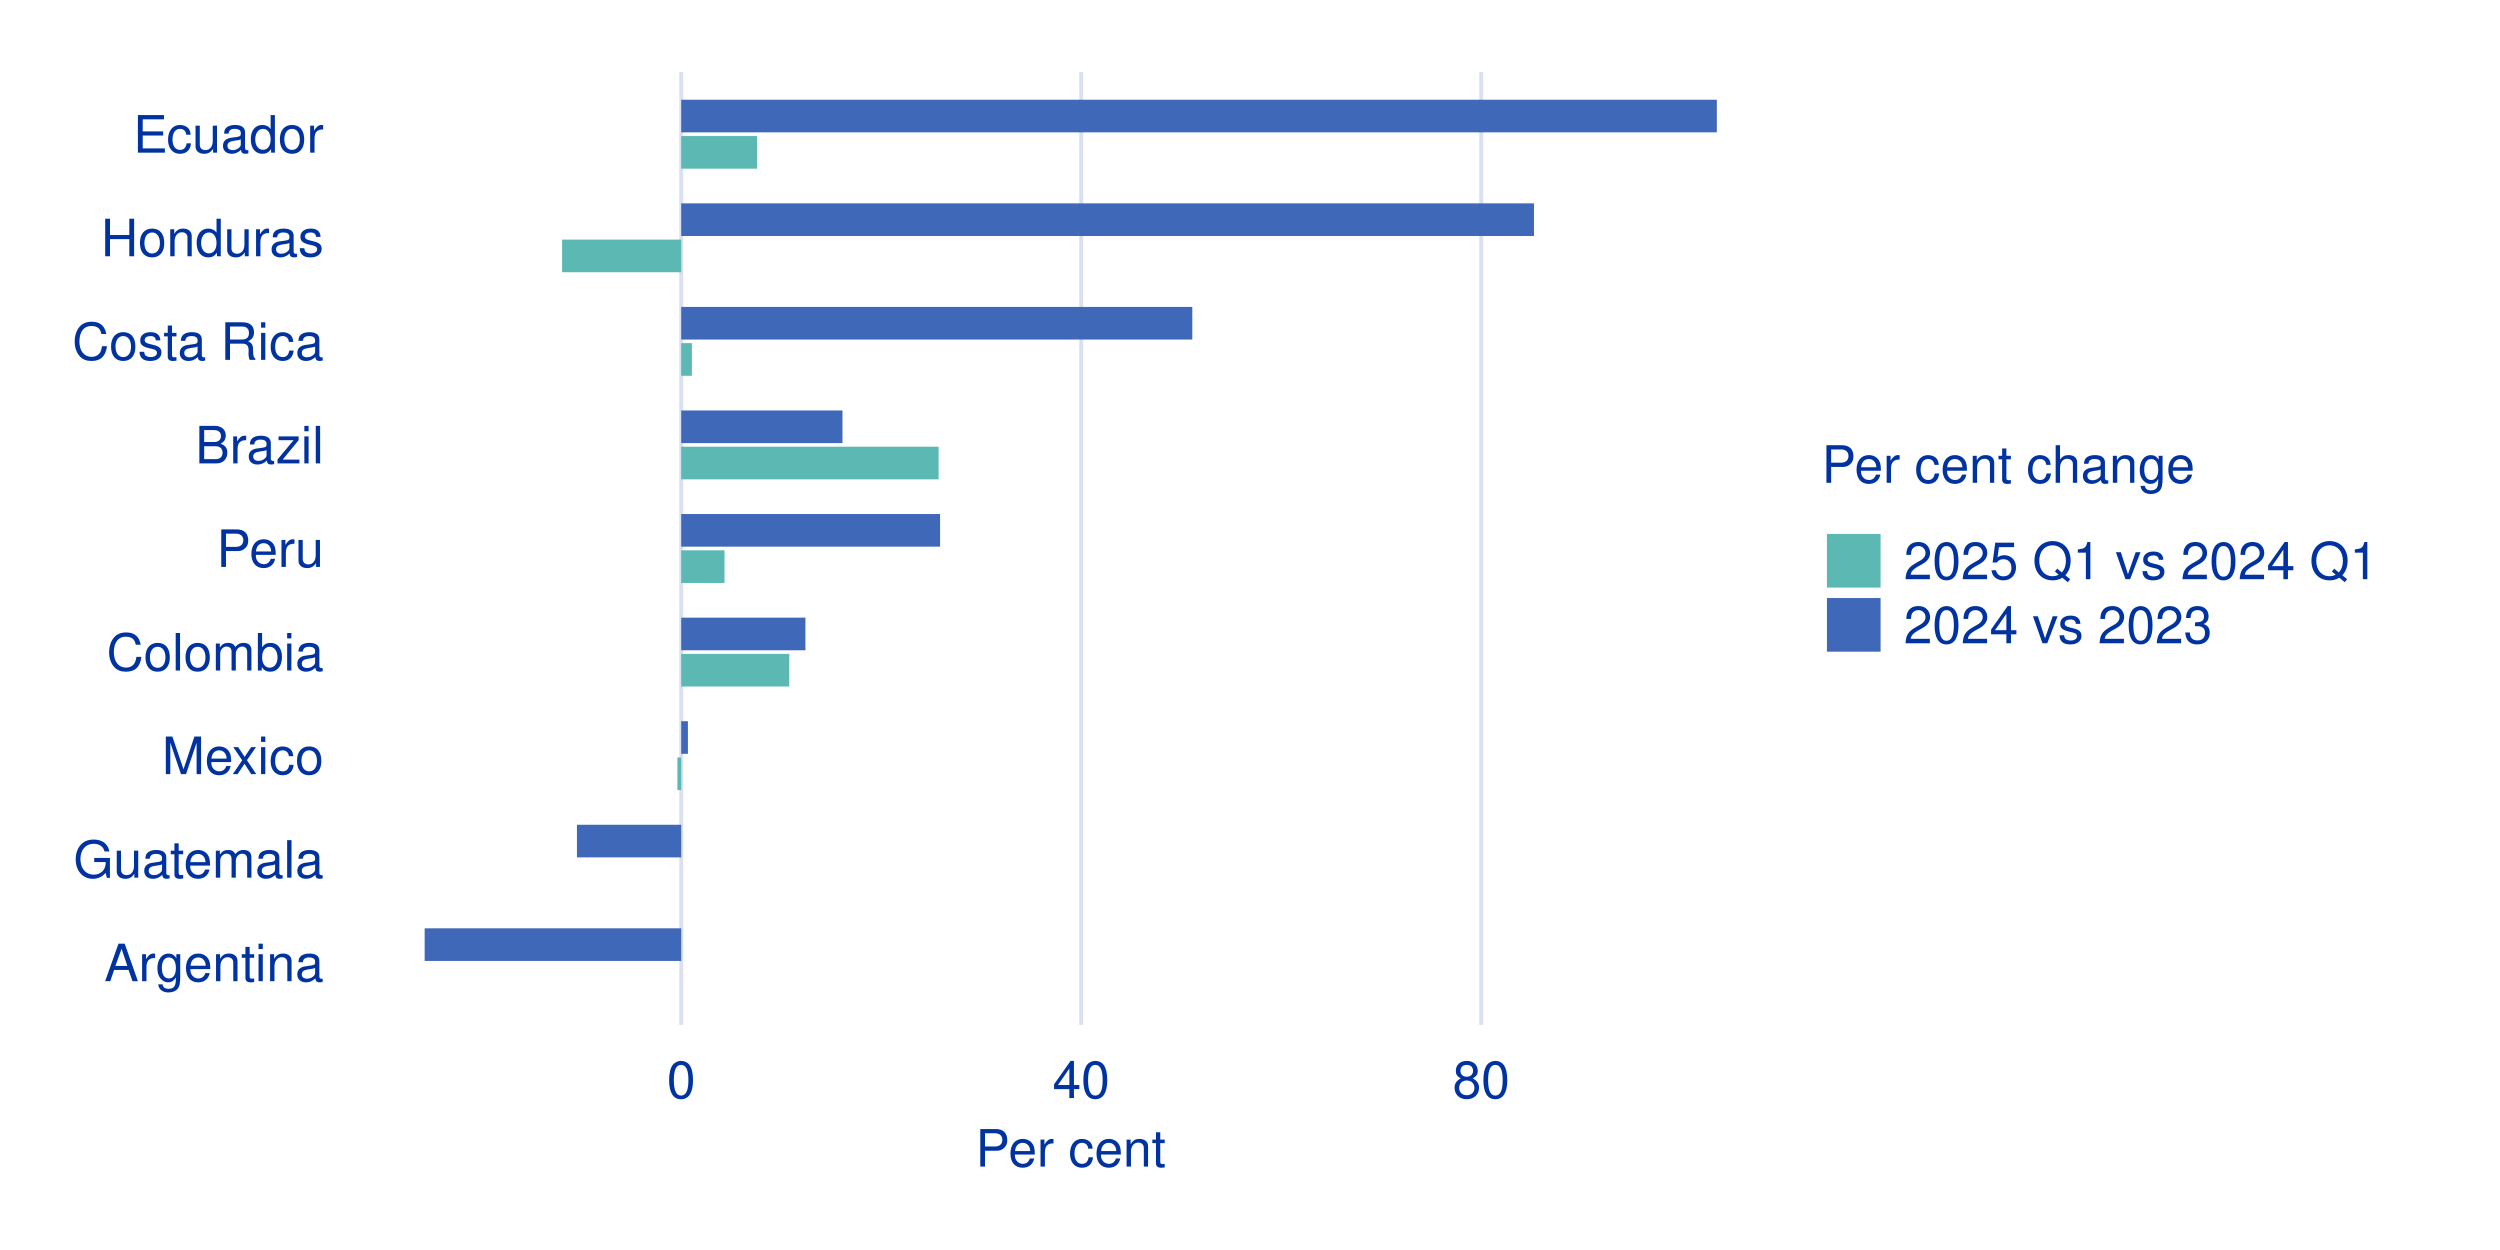
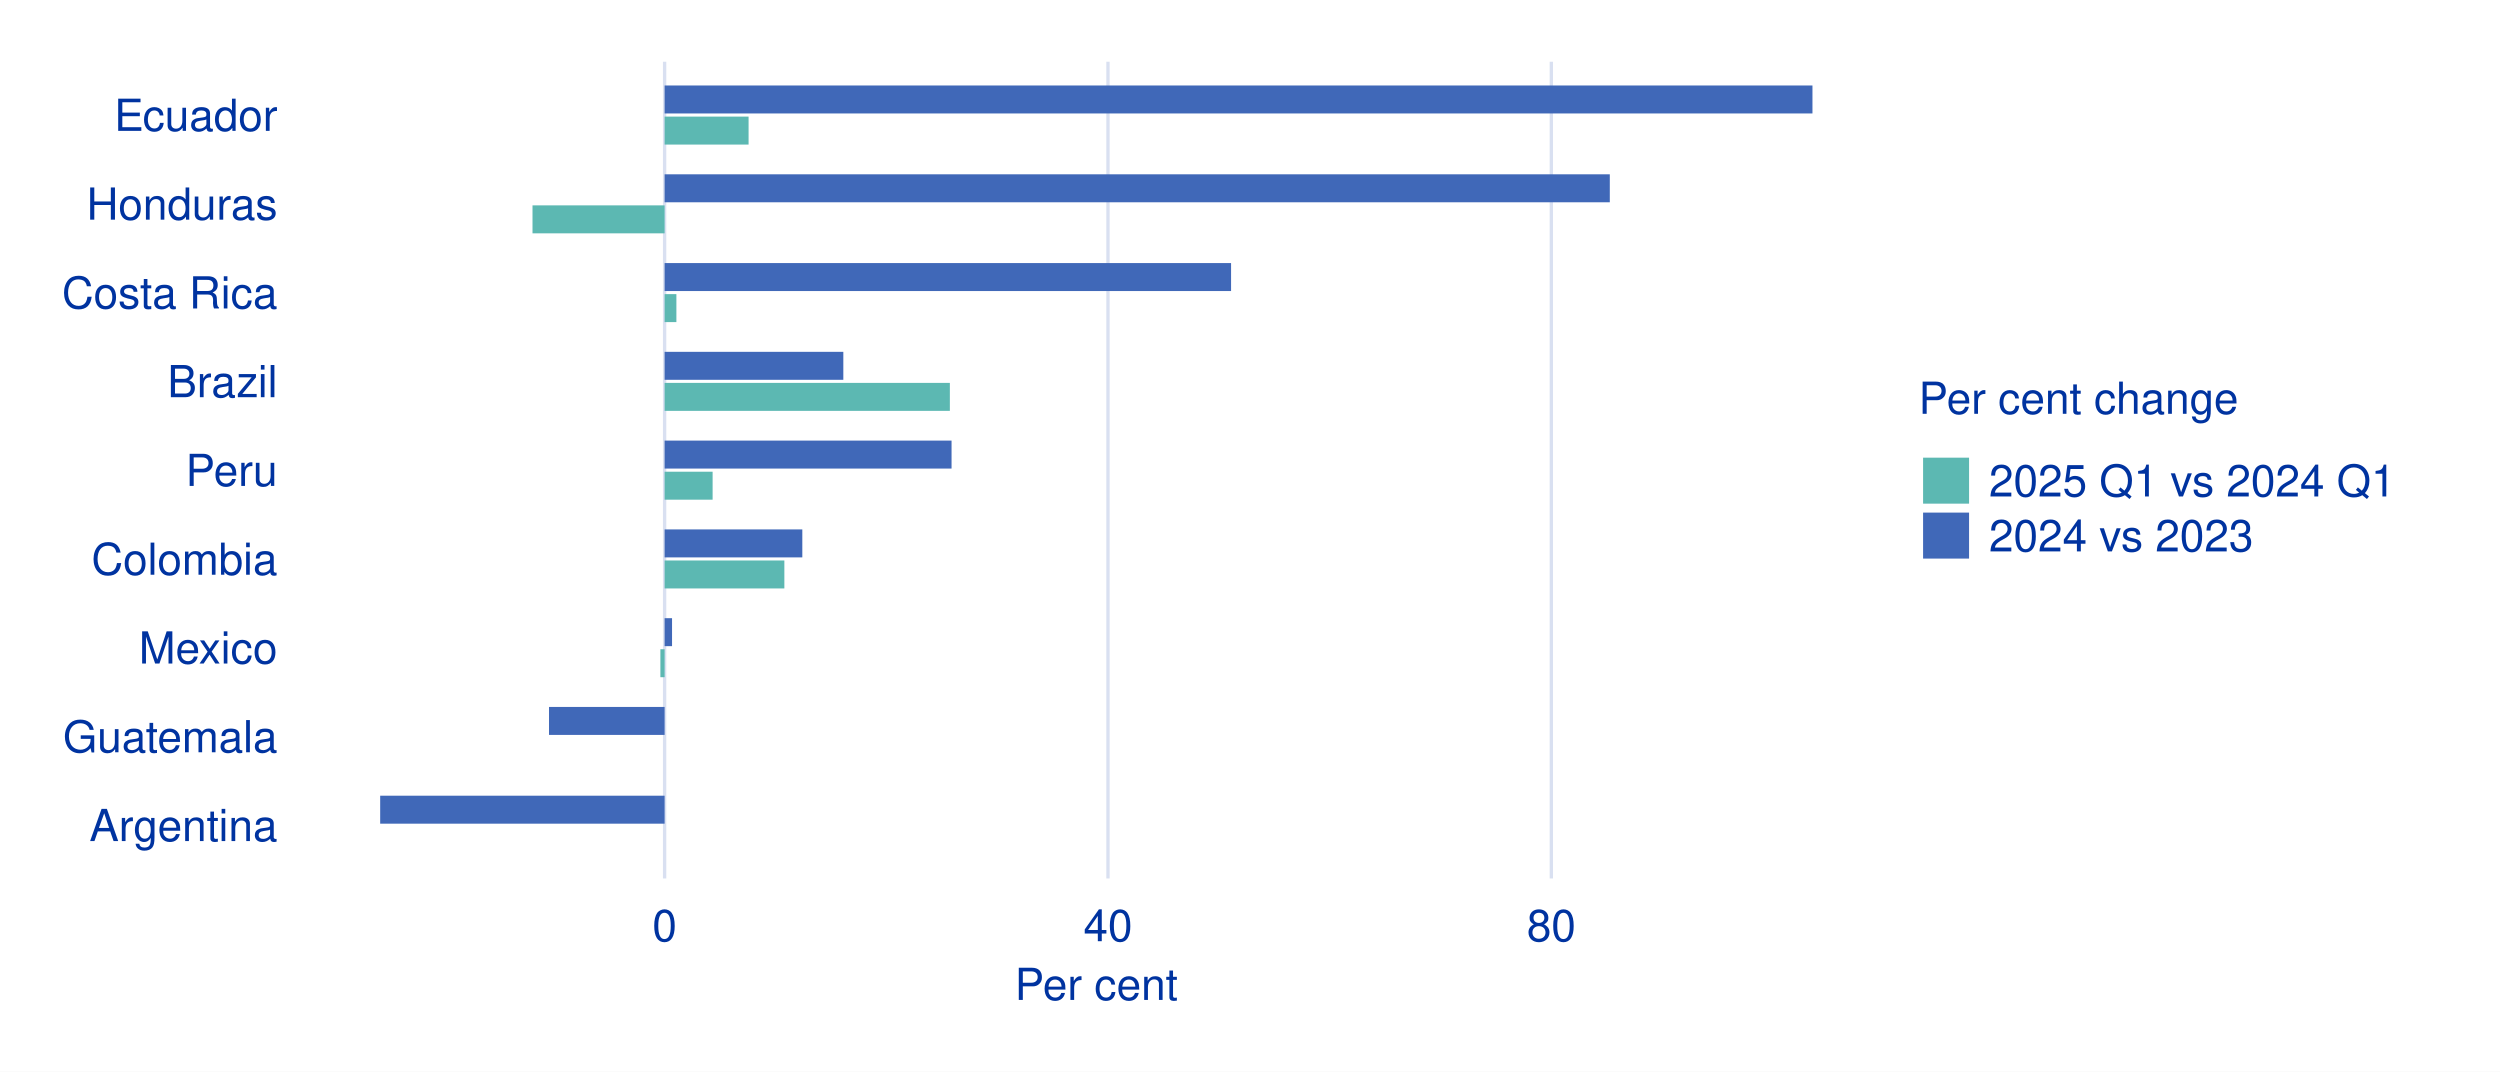
- <svg xmlns="http://www.w3.org/2000/svg" class="svglite" width="340.16pt" height="170.08pt" viewBox="0 0 340.16 170.08">
+ <svg xmlns="http://www.w3.org/2000/svg" class="svglite" width="396.85pt" height="170.08pt" viewBox="0 0 396.85 170.08">
  <defs>
    <style type="text/css">
    .svglite line, .svglite polyline, .svglite polygon, .svglite path, .svglite rect, .svglite circle {
      fill: none;
      stroke: #000000;
      stroke-linecap: round;
      stroke-linejoin: round;
      stroke-miterlimit: 10.00;
    }
    .svglite text {
      white-space: pre;
    }
  </style>
  </defs>
  <rect width="100%" height="100%" style="stroke: none; fill: #FFFFFF;" />
  <defs>
-     <clipPath id="cpMC4wMHwzNDAuMTZ8MC4wMHwxNzAuMDg=">
-       <rect x="0.00" y="0.00" width="340.16" height="170.08" />
+     <clipPath id="cpMC4wMHwzOTYuODV8MC4wMHwxNzAuMDg=">
+       <rect x="0.00" y="0.00" width="396.85" height="170.08" />
    </clipPath>
  </defs>
-   <g clip-path="url(#cpMC4wMHwzNDAuMTZ8MC4wMHwxNzAuMDg=)">
-     <rect x="0.00" y="0.00" width="340.16" height="170.08" style="stroke-width: 1.07; stroke: none; fill: #FFFFFF;" />
+   <g clip-path="url(#cpMC4wMHwzOTYuODV8MC4wMHwxNzAuMDg=)">
+     <rect x="0.00" y="0.00" width="396.85" height="170.08" style="stroke-width: 1.07; stroke: none; fill: #FFFFFF;" />
  </g>
  <defs>
-     <clipPath id="cpNDguOTl8MjQyLjM5fDkuODB8MTM5LjQ2">
-       <rect x="48.99" y="9.80" width="193.40" height="129.65" />
+     <clipPath id="cpNDguOTl8Mjk5LjA4fDkuODB8MTM5LjQ2">
+       <rect x="48.99" y="9.80" width="250.09" height="129.65" />
    </clipPath>
  </defs>
-   <g clip-path="url(#cpNDguOTl8MjQyLjM5fDkuODB8MTM5LjQ2)">
-     <polyline points="92.69,139.46 92.69,9.80 " style="stroke-width: 0.53; stroke: #D9E0F1; stroke-linecap: butt;" />
-     <polyline points="147.11,139.46 147.11,9.80 " style="stroke-width: 0.53; stroke: #D9E0F1; stroke-linecap: butt;" />
-     <polyline points="201.54,139.46 201.54,9.80 " style="stroke-width: 0.53; stroke: #D9E0F1; stroke-linecap: butt;" />
-     <rect x="92.69" y="131.25" width="0.00" height="4.44" style="stroke-width: 1.07; stroke: none; stroke-linecap: butt; stroke-linejoin: miter; fill: #5CB8B2;" />
-     <rect x="57.78" y="126.31" width="34.91" height="4.44" style="stroke-width: 1.07; stroke: none; stroke-linecap: butt; stroke-linejoin: miter; fill: #4068B8;" />
-     <rect x="92.69" y="117.15" width="0.00" height="4.44" style="stroke-width: 1.07; stroke: none; stroke-linecap: butt; stroke-linejoin: miter; fill: #5CB8B2;" />
-     <rect x="78.50" y="112.22" width="14.19" height="4.44" style="stroke-width: 1.07; stroke: none; stroke-linecap: butt; stroke-linejoin: miter; fill: #4068B8;" />
-     <rect x="92.17" y="103.06" width="0.52" height="4.44" style="stroke-width: 1.07; stroke: none; stroke-linecap: butt; stroke-linejoin: miter; fill: #5CB8B2;" />
-     <rect x="92.69" y="98.13" width="0.91" height="4.44" style="stroke-width: 1.07; stroke: none; stroke-linecap: butt; stroke-linejoin: miter; fill: #4068B8;" />
-     <rect x="92.69" y="88.97" width="14.70" height="4.44" style="stroke-width: 1.07; stroke: none; stroke-linecap: butt; stroke-linejoin: miter; fill: #5CB8B2;" />
-     <rect x="92.69" y="84.04" width="16.90" height="4.44" style="stroke-width: 1.07; stroke: none; stroke-linecap: butt; stroke-linejoin: miter; fill: #4068B8;" />
-     <rect x="92.69" y="74.88" width="5.89" height="4.44" style="stroke-width: 1.07; stroke: none; stroke-linecap: butt; stroke-linejoin: miter; fill: #5CB8B2;" />
-     <rect x="92.69" y="69.94" width="35.22" height="4.44" style="stroke-width: 1.07; stroke: none; stroke-linecap: butt; stroke-linejoin: miter; fill: #4068B8;" />
-     <rect x="92.69" y="60.78" width="35.02" height="4.44" style="stroke-width: 1.07; stroke: none; stroke-linecap: butt; stroke-linejoin: miter; fill: #5CB8B2;" />
-     <rect x="92.69" y="55.85" width="21.94" height="4.44" style="stroke-width: 1.07; stroke: none; stroke-linecap: butt; stroke-linejoin: miter; fill: #4068B8;" />
-     <rect x="92.69" y="46.69" width="1.45" height="4.44" style="stroke-width: 1.07; stroke: none; stroke-linecap: butt; stroke-linejoin: miter; fill: #5CB8B2;" />
-     <rect x="92.69" y="41.76" width="69.54" height="4.44" style="stroke-width: 1.07; stroke: none; stroke-linecap: butt; stroke-linejoin: miter; fill: #4068B8;" />
-     <rect x="76.48" y="32.60" width="16.21" height="4.44" style="stroke-width: 1.07; stroke: none; stroke-linecap: butt; stroke-linejoin: miter; fill: #5CB8B2;" />
-     <rect x="92.69" y="27.67" width="116.03" height="4.44" style="stroke-width: 1.07; stroke: none; stroke-linecap: butt; stroke-linejoin: miter; fill: #4068B8;" />
-     <rect x="92.69" y="18.51" width="10.31" height="4.44" style="stroke-width: 1.07; stroke: none; stroke-linecap: butt; stroke-linejoin: miter; fill: #5CB8B2;" />
-     <rect x="92.69" y="13.57" width="140.91" height="4.44" style="stroke-width: 1.07; stroke: none; stroke-linecap: butt; stroke-linejoin: miter; fill: #4068B8;" />
+   <g clip-path="url(#cpNDguOTl8Mjk5LjA4fDkuODB8MTM5LjQ2)">
+     <polyline points="105.50,139.46 105.50,9.80 " style="stroke-width: 0.53; stroke: #D9E0F1; stroke-linecap: butt;" />
+     <polyline points="175.88,139.46 175.88,9.80 " style="stroke-width: 0.53; stroke: #D9E0F1; stroke-linecap: butt;" />
+     <polyline points="246.26,139.46 246.26,9.80 " style="stroke-width: 0.53; stroke: #D9E0F1; stroke-linecap: butt;" />
+     <rect x="105.50" y="131.25" width="0.00" height="4.44" style="stroke-width: 1.07; stroke: none; stroke-linecap: butt; stroke-linejoin: miter; fill: #5CB8B2;" />
+     <rect x="60.35" y="126.31" width="45.15" height="4.44" style="stroke-width: 1.07; stroke: none; stroke-linecap: butt; stroke-linejoin: miter; fill: #4068B8;" />
+     <rect x="105.50" y="117.15" width="0.00" height="4.44" style="stroke-width: 1.07; stroke: none; stroke-linecap: butt; stroke-linejoin: miter; fill: #5CB8B2;" />
+     <rect x="87.15" y="112.22" width="18.35" height="4.44" style="stroke-width: 1.07; stroke: none; stroke-linecap: butt; stroke-linejoin: miter; fill: #4068B8;" />
+     <rect x="104.83" y="103.06" width="0.67" height="4.44" style="stroke-width: 1.07; stroke: none; stroke-linecap: butt; stroke-linejoin: miter; fill: #5CB8B2;" />
+     <rect x="105.50" y="98.13" width="1.18" height="4.44" style="stroke-width: 1.07; stroke: none; stroke-linecap: butt; stroke-linejoin: miter; fill: #4068B8;" />
+     <rect x="105.50" y="88.97" width="19.01" height="4.44" style="stroke-width: 1.07; stroke: none; stroke-linecap: butt; stroke-linejoin: miter; fill: #5CB8B2;" />
+     <rect x="105.50" y="84.04" width="21.86" height="4.44" style="stroke-width: 1.07; stroke: none; stroke-linecap: butt; stroke-linejoin: miter; fill: #4068B8;" />
+     <rect x="105.50" y="74.88" width="7.62" height="4.44" style="stroke-width: 1.07; stroke: none; stroke-linecap: butt; stroke-linejoin: miter; fill: #5CB8B2;" />
+     <rect x="105.50" y="69.94" width="45.55" height="4.44" style="stroke-width: 1.07; stroke: none; stroke-linecap: butt; stroke-linejoin: miter; fill: #4068B8;" />
+     <rect x="105.50" y="60.78" width="45.28" height="4.44" style="stroke-width: 1.07; stroke: none; stroke-linecap: butt; stroke-linejoin: miter; fill: #5CB8B2;" />
+     <rect x="105.50" y="55.85" width="28.37" height="4.44" style="stroke-width: 1.07; stroke: none; stroke-linecap: butt; stroke-linejoin: miter; fill: #4068B8;" />
+     <rect x="105.50" y="46.69" width="1.87" height="4.44" style="stroke-width: 1.07; stroke: none; stroke-linecap: butt; stroke-linejoin: miter; fill: #5CB8B2;" />
+     <rect x="105.50" y="41.76" width="89.92" height="4.44" style="stroke-width: 1.07; stroke: none; stroke-linecap: butt; stroke-linejoin: miter; fill: #4068B8;" />
+     <rect x="84.53" y="32.60" width="20.97" height="4.44" style="stroke-width: 1.07; stroke: none; stroke-linecap: butt; stroke-linejoin: miter; fill: #5CB8B2;" />
+     <rect x="105.50" y="27.67" width="150.04" height="4.44" style="stroke-width: 1.07; stroke: none; stroke-linecap: butt; stroke-linejoin: miter; fill: #4068B8;" />
+     <rect x="105.50" y="18.51" width="13.33" height="4.44" style="stroke-width: 1.07; stroke: none; stroke-linecap: butt; stroke-linejoin: miter; fill: #5CB8B2;" />
+     <rect x="105.50" y="13.57" width="182.21" height="4.44" style="stroke-width: 1.07; stroke: none; stroke-linecap: butt; stroke-linejoin: miter; fill: #4068B8;" />
  </g>
-   <g clip-path="url(#cpMC4wMHwzNDAuMTZ8MC4wMHwxNzAuMDg=)">
+   <g clip-path="url(#cpMC4wMHwzOTYuODV8MC4wMHwxNzAuMDg=)">
    <text x="44.05" y="133.51" text-anchor="end" style="font-size: 7.00px;fill: #0033A0; font-family: &quot;Helvetica&quot;;" textLength="29.97px" lengthAdjust="spacingAndGlyphs">Argentina</text>
    <text x="44.05" y="119.42" text-anchor="end" style="font-size: 7.00px;fill: #0033A0; font-family: &quot;Helvetica&quot;;" textLength="34.25px" lengthAdjust="spacingAndGlyphs">Guatemala</text>
    <text x="44.05" y="105.33" text-anchor="end" style="font-size: 7.00px;fill: #0033A0; font-family: &quot;Helvetica&quot;;" textLength="22.18px" lengthAdjust="spacingAndGlyphs">Mexico</text>
    <text x="44.05" y="91.24" text-anchor="end" style="font-size: 7.00px;fill: #0033A0; font-family: &quot;Helvetica&quot;;" textLength="29.58px" lengthAdjust="spacingAndGlyphs">Colombia</text>
    <text x="44.05" y="77.14" text-anchor="end" style="font-size: 7.00px;fill: #0033A0; font-family: &quot;Helvetica&quot;;" textLength="14.79px" lengthAdjust="spacingAndGlyphs">Peru</text>
    <text x="44.05" y="63.05" text-anchor="end" style="font-size: 7.00px;fill: #0033A0; font-family: &quot;Helvetica&quot;;" textLength="17.50px" lengthAdjust="spacingAndGlyphs">Brazil</text>
    <text x="44.05" y="48.96" text-anchor="end" style="font-size: 7.00px;fill: #0033A0; font-family: &quot;Helvetica&quot;;" textLength="34.24px" lengthAdjust="spacingAndGlyphs">Costa Rica</text>
    <text x="44.05" y="34.87" text-anchor="end" style="font-size: 7.00px;fill: #0033A0; font-family: &quot;Helvetica&quot;;" textLength="30.36px" lengthAdjust="spacingAndGlyphs">Honduras</text>
    <text x="44.05" y="20.77" text-anchor="end" style="font-size: 7.00px;fill: #0033A0; font-family: &quot;Helvetica&quot;;" textLength="26.08px" lengthAdjust="spacingAndGlyphs">Ecuador</text>
-     <text x="92.69" y="149.41" text-anchor="middle" style="font-size: 7.00px;fill: #0033A0; font-family: &quot;Helvetica&quot;;" textLength="3.90px" lengthAdjust="spacingAndGlyphs">0</text>
-     <text x="147.11" y="149.41" text-anchor="middle" style="font-size: 7.00px;fill: #0033A0; font-family: &quot;Helvetica&quot;;" textLength="7.79px" lengthAdjust="spacingAndGlyphs">40</text>
-     <text x="201.54" y="149.41" text-anchor="middle" style="font-size: 7.00px;fill: #0033A0; font-family: &quot;Helvetica&quot;;" textLength="7.79px" lengthAdjust="spacingAndGlyphs">80</text>
-     <text x="145.69" y="158.73" text-anchor="middle" style="font-size: 7.00px;fill: #0033A0; font-family: &quot;Helvetica&quot;;" textLength="26.07px" lengthAdjust="spacingAndGlyphs">Per cent</text>
-     <text x="247.87" y="65.69" style="font-size: 7.00px;fill: #0033A0; font-family: &quot;Helvetica&quot;;" textLength="50.99px" lengthAdjust="spacingAndGlyphs">Per cent change</text>
-     <rect x="248.58" y="72.65" width="7.30" height="7.30" style="stroke-width: 1.07; stroke: none; stroke-linecap: butt; stroke-linejoin: miter; fill: #5CB8B2;" />
-     <rect x="248.58" y="81.37" width="7.30" height="7.30" style="stroke-width: 1.07; stroke: none; stroke-linecap: butt; stroke-linejoin: miter; fill: #4068B8;" />
-     <text x="259.04" y="78.81" style="font-size: 7.00px;fill: #0033A0; font-family: &quot;Helvetica&quot;;" textLength="64.61px" lengthAdjust="spacingAndGlyphs">2025 Q1 vs 2024 Q1</text>
-     <text x="259.04" y="87.53" style="font-size: 7.00px;fill: #0033A0; font-family: &quot;Helvetica&quot;;" textLength="42.05px" lengthAdjust="spacingAndGlyphs">2024 vs 2023</text>
+     <text x="105.50" y="149.41" text-anchor="middle" style="font-size: 7.00px;fill: #0033A0; font-family: &quot;Helvetica&quot;;" textLength="3.90px" lengthAdjust="spacingAndGlyphs">0</text>
+     <text x="175.88" y="149.41" text-anchor="middle" style="font-size: 7.00px;fill: #0033A0; font-family: &quot;Helvetica&quot;;" textLength="7.79px" lengthAdjust="spacingAndGlyphs">40</text>
+     <text x="246.26" y="149.41" text-anchor="middle" style="font-size: 7.00px;fill: #0033A0; font-family: &quot;Helvetica&quot;;" textLength="7.79px" lengthAdjust="spacingAndGlyphs">80</text>
+     <text x="174.03" y="158.73" text-anchor="middle" style="font-size: 7.00px;fill: #0033A0; font-family: &quot;Helvetica&quot;;" textLength="26.07px" lengthAdjust="spacingAndGlyphs">Per cent</text>
+     <text x="304.56" y="65.69" style="font-size: 7.00px;fill: #0033A0; font-family: &quot;Helvetica&quot;;" textLength="50.99px" lengthAdjust="spacingAndGlyphs">Per cent change</text>
+     <rect x="305.27" y="72.65" width="7.30" height="7.30" style="stroke-width: 1.07; stroke: none; stroke-linecap: butt; stroke-linejoin: miter; fill: #5CB8B2;" />
+     <rect x="305.27" y="81.37" width="7.30" height="7.30" style="stroke-width: 1.07; stroke: none; stroke-linecap: butt; stroke-linejoin: miter; fill: #4068B8;" />
+     <text x="315.73" y="78.81" style="font-size: 7.00px;fill: #0033A0; font-family: &quot;Helvetica&quot;;" textLength="64.61px" lengthAdjust="spacingAndGlyphs">2025 Q1 vs 2024 Q1</text>
+     <text x="315.73" y="87.53" style="font-size: 7.00px;fill: #0033A0; font-family: &quot;Helvetica&quot;;" textLength="42.05px" lengthAdjust="spacingAndGlyphs">2024 vs 2023</text>
  </g>
</svg>
